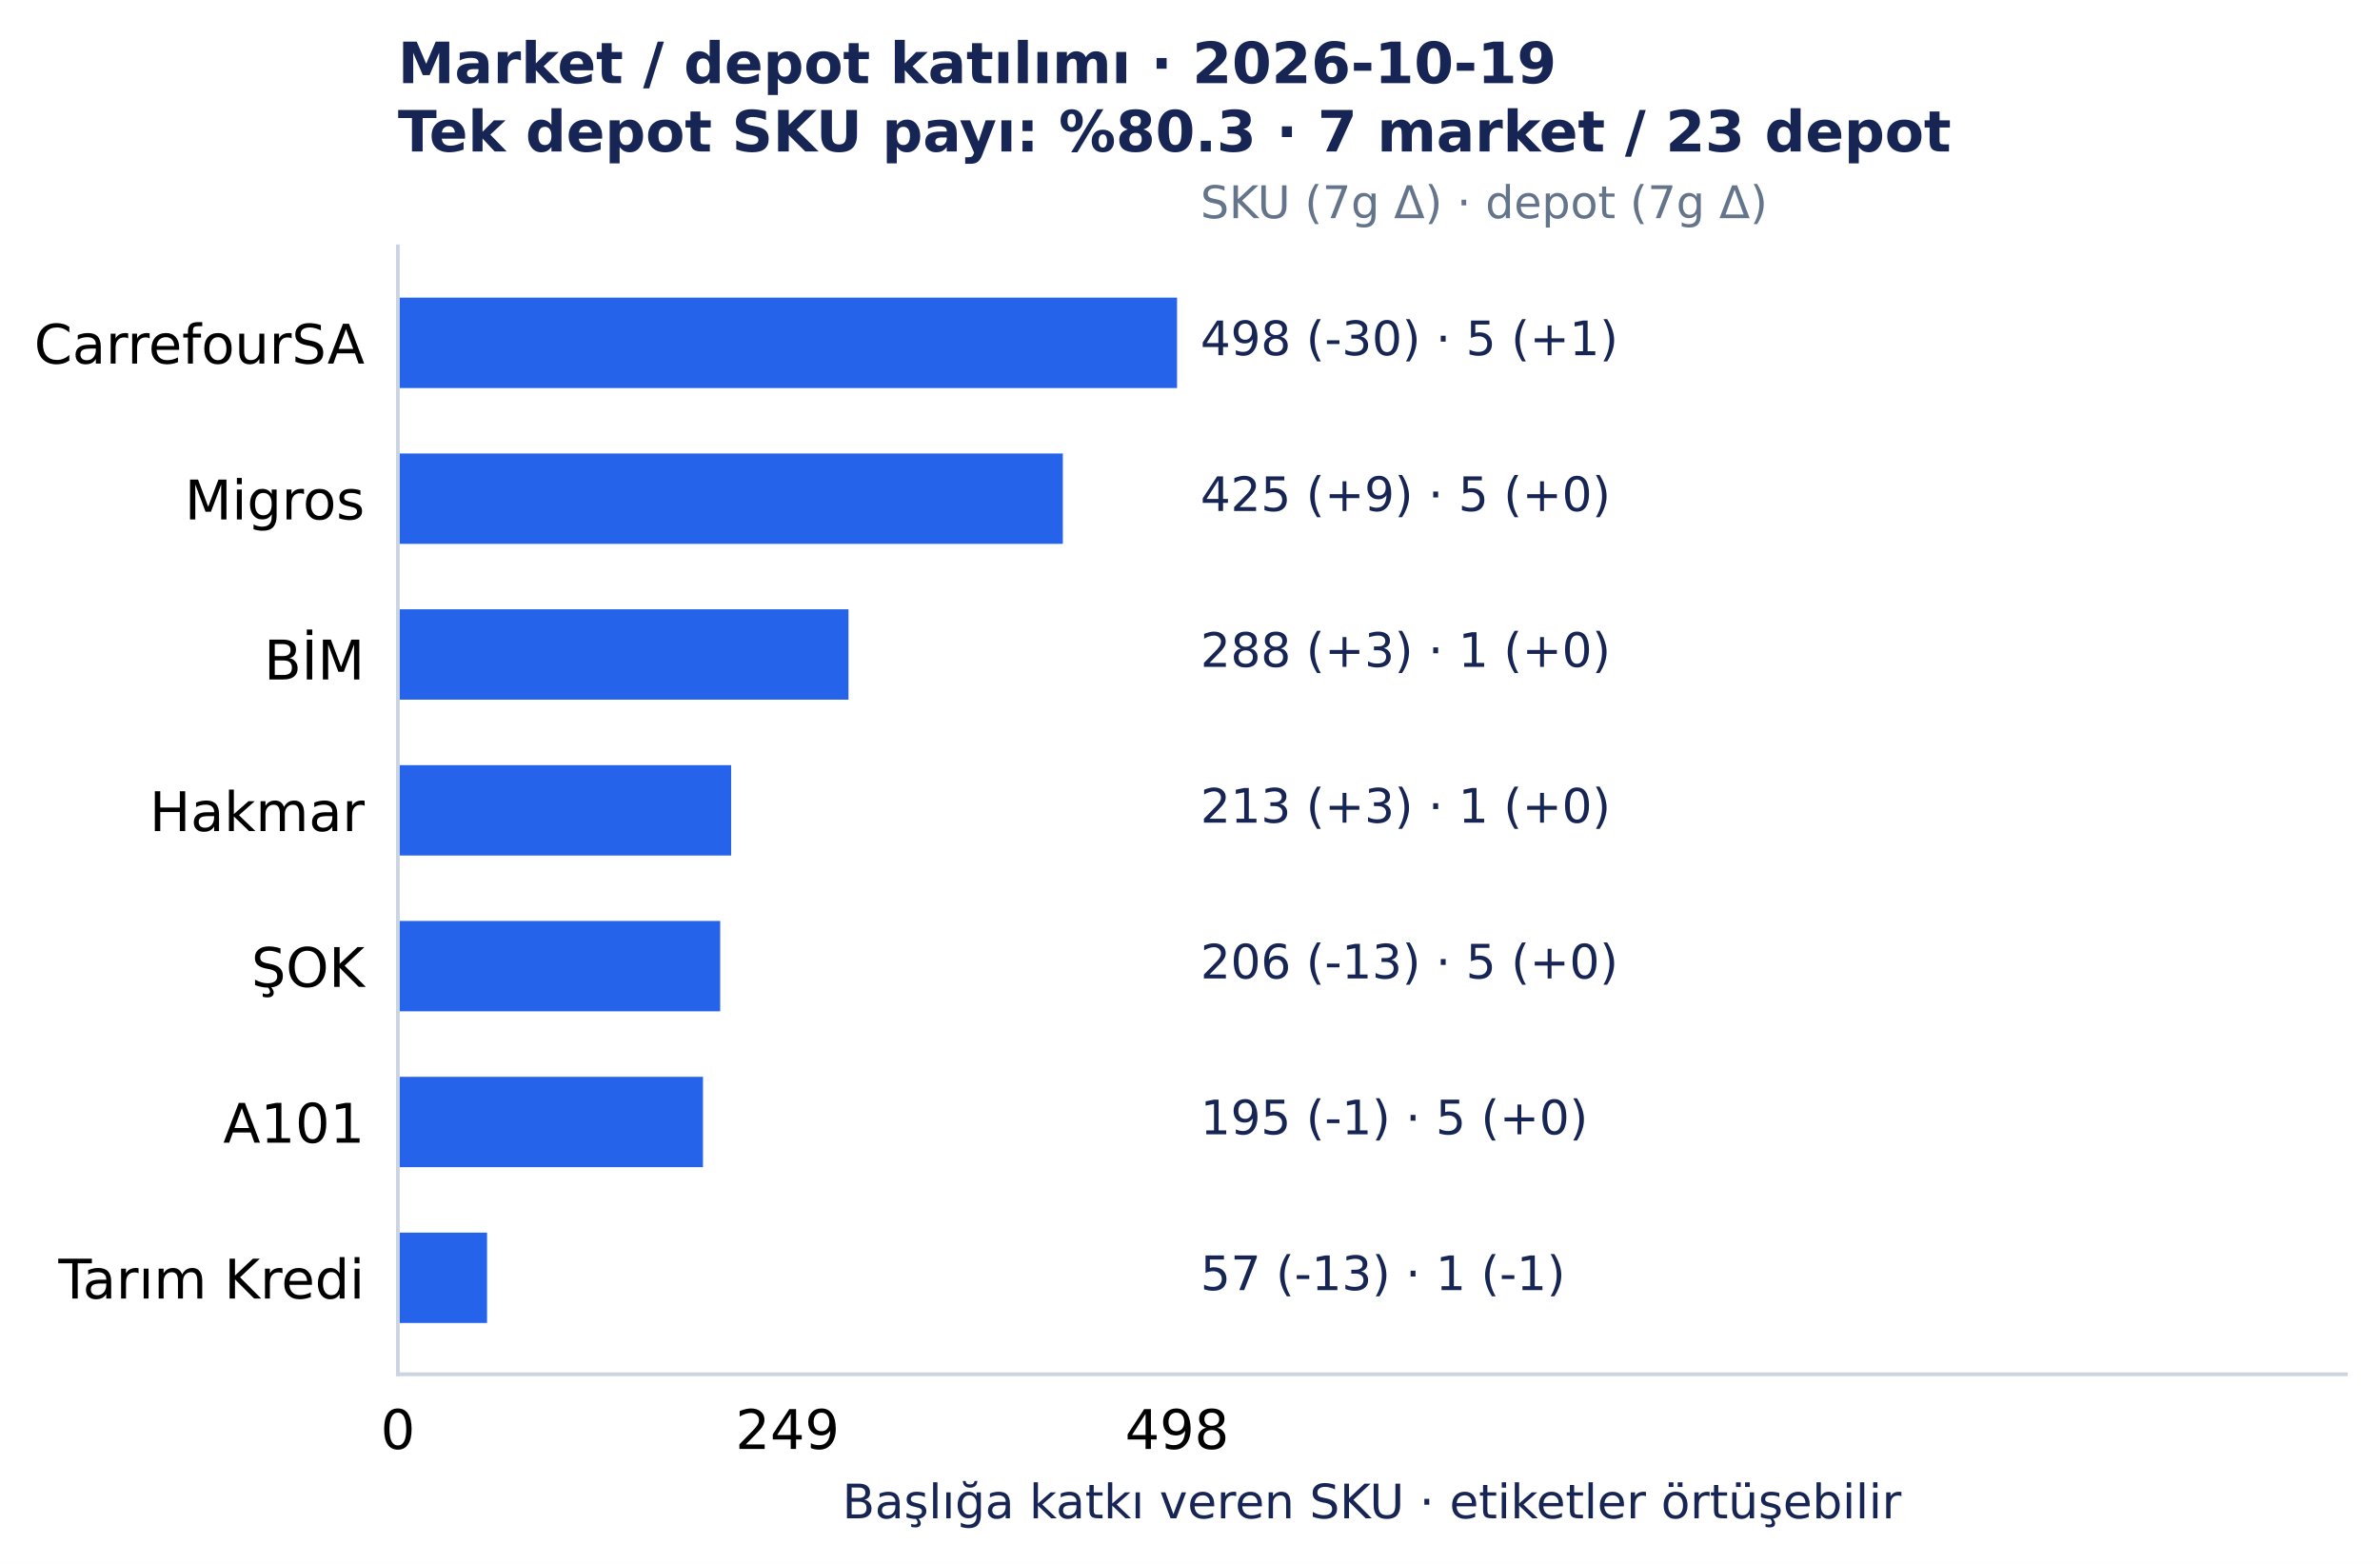
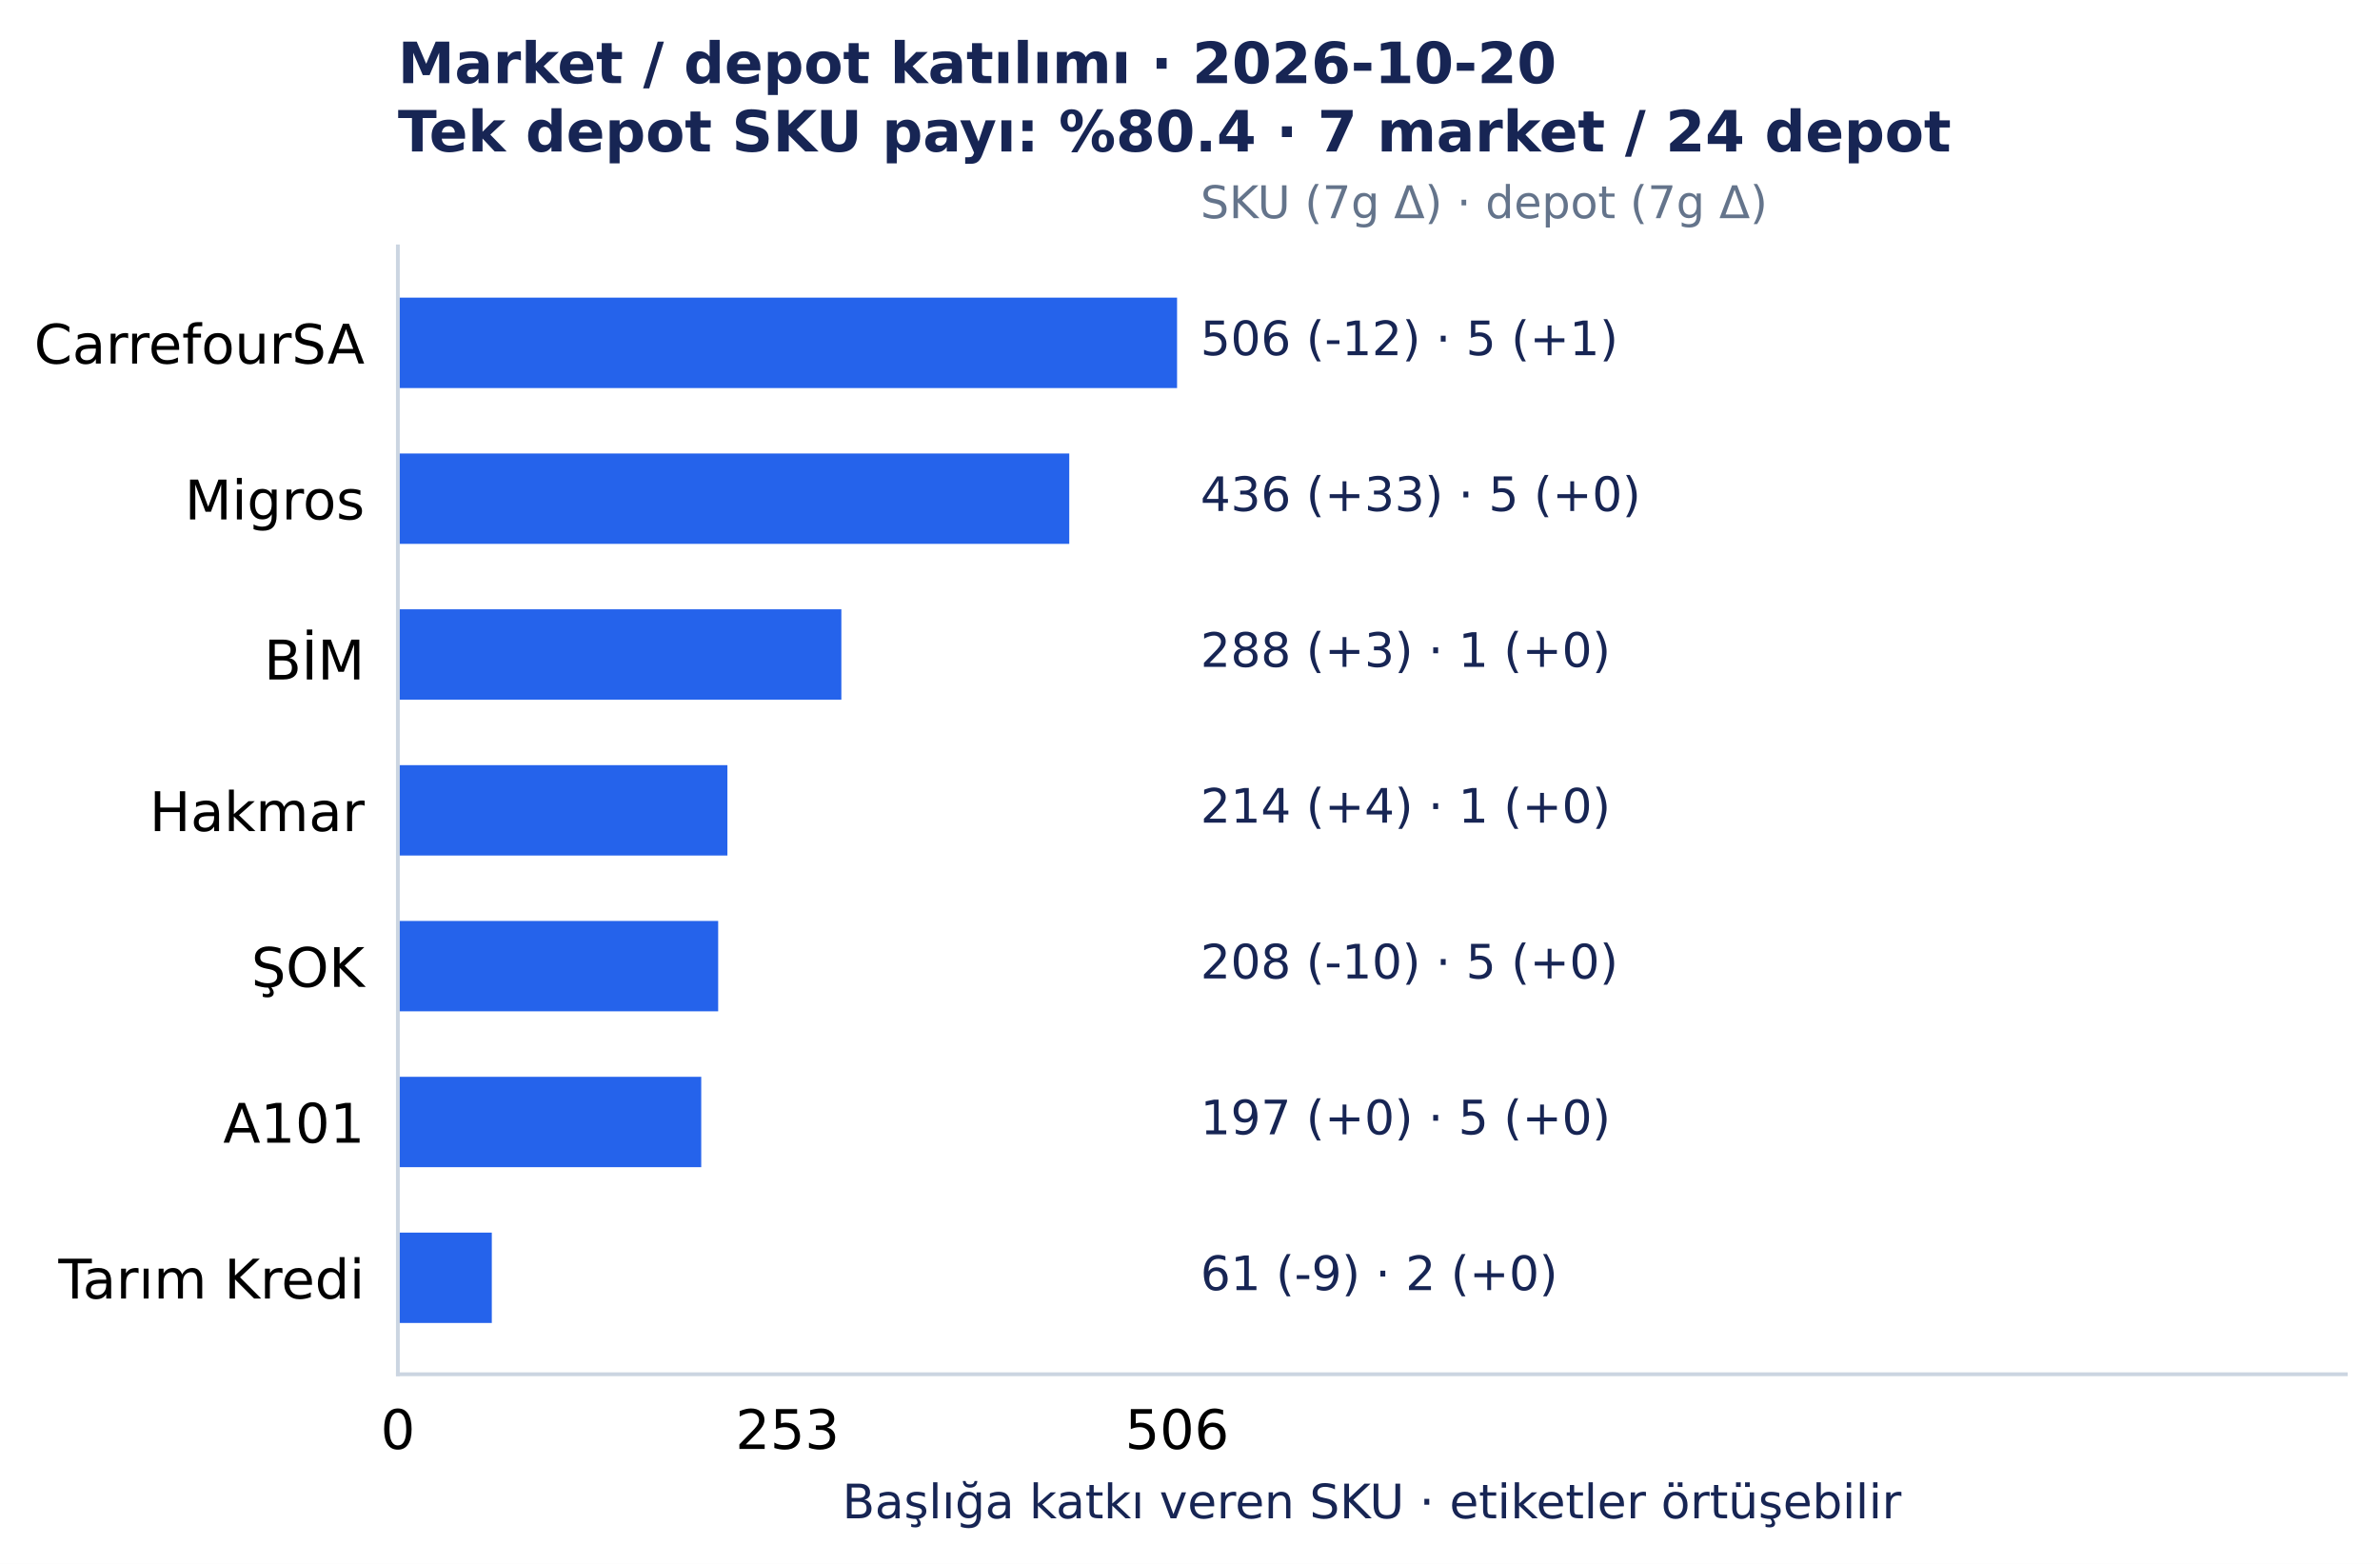
<svg xmlns="http://www.w3.org/2000/svg" width="501.492pt" height="329.548pt" viewBox="0 0 501.492 329.548" version="1.1">
  <defs>
    <style type="text/css">*{stroke-linejoin: round; stroke-linecap: butt}</style>
  </defs>
  <g id="figure_1">
    <g id="patch_1">
      <path d="M 0 329.548 L 501.492 329.548 L 501.492 0 L 0 0 z " style="fill: #ffffff" />
    </g>
    <g id="axes_1">
      <g id="patch_2">
        <path d="M 83.836 289.594 L 494.292 289.594 L 494.292 51.923 L 83.836 51.923 z " style="fill: #ffffff" />
      </g>
      <g id="matplotlib.axis_1">
        <g id="xtick_1">
          <g id="line2d_1" />
          <g id="text_1">
            <text style="font-size: 11.5px; font-family: 'DejaVu Sans', 'Bitstream Vera Sans', 'Computer Modern Sans Serif', 'Lucida Grande', 'Verdana', 'Geneva', 'Lucid', 'Arial', 'Helvetica', 'Avant Garde', sans-serif; text-anchor: middle" x="83.836" y="305.331" transform="rotate(-0 83.83609 305.3312)">0</text>
          </g>
        </g>
        <g id="xtick_2">
          <g id="line2d_2" />
          <g id="text_2">
-             <text style="font-size: 11.5px; font-family: 'DejaVu Sans', 'Bitstream Vera Sans', 'Computer Modern Sans Serif', 'Lucida Grande', 'Verdana', 'Geneva', 'Lucid', 'Arial', 'Helvetica', 'Avant Garde', sans-serif; text-anchor: middle" x="165.927" y="305.331" transform="rotate(-0 165.9273 305.3312)">249</text>
+             <text style="font-size: 11.5px; font-family: 'DejaVu Sans', 'Bitstream Vera Sans', 'Computer Modern Sans Serif', 'Lucida Grande', 'Verdana', 'Geneva', 'Lucid', 'Arial', 'Helvetica', 'Avant Garde', sans-serif; text-anchor: middle" x="165.927" y="305.331" transform="rotate(-0 165.9273 305.3312)">253</text>
          </g>
        </g>
        <g id="xtick_3">
          <g id="line2d_3" />
          <g id="text_3">
-             <text style="font-size: 11.5px; font-family: 'DejaVu Sans', 'Bitstream Vera Sans', 'Computer Modern Sans Serif', 'Lucida Grande', 'Verdana', 'Geneva', 'Lucid', 'Arial', 'Helvetica', 'Avant Garde', sans-serif; text-anchor: middle" x="248.019" y="305.331" transform="rotate(-0 248.0186 305.3312)">498</text>
+             <text style="font-size: 11.5px; font-family: 'DejaVu Sans', 'Bitstream Vera Sans', 'Computer Modern Sans Serif', 'Lucida Grande', 'Verdana', 'Geneva', 'Lucid', 'Arial', 'Helvetica', 'Avant Garde', sans-serif; text-anchor: middle" x="248.019" y="305.331" transform="rotate(-0 248.0186 305.3312)">506</text>
          </g>
        </g>
        <g id="text_4">
          <text style="font-size: 10px; font-family: 'DejaVu Sans', 'Bitstream Vera Sans', 'Computer Modern Sans Serif', 'Lucida Grande', 'Verdana', 'Geneva', 'Lucid', 'Arial', 'Helvetica', 'Avant Garde', sans-serif; text-anchor: middle; fill: #172554" x="289.064" y="319.945" transform="rotate(-0 289.0642 319.9455)">Başlığa katkı veren SKU · etiketler örtüşebilir</text>
        </g>
      </g>
      <g id="matplotlib.axis_2">
        <g id="ytick_1">
          <g id="line2d_4" />
          <g id="text_5">
            <text style="font-size: 11.5px; font-family: 'DejaVu Sans', 'Bitstream Vera Sans', 'Computer Modern Sans Serif', 'Lucida Grande', 'Verdana', 'Geneva', 'Lucid', 'Arial', 'Helvetica', 'Avant Garde', sans-serif; text-anchor: end" x="76.836" y="76.618" transform="rotate(-0 76.83609 76.61754)">CarrefourSA</text>
          </g>
        </g>
        <g id="ytick_2">
          <g id="line2d_5" />
          <g id="text_6">
            <text style="font-size: 11.5px; font-family: 'DejaVu Sans', 'Bitstream Vera Sans', 'Computer Modern Sans Serif', 'Lucida Grande', 'Verdana', 'Geneva', 'Lucid', 'Arial', 'Helvetica', 'Avant Garde', sans-serif; text-anchor: end" x="76.836" y="109.454" transform="rotate(-0 76.83609 109.4541)">Migros</text>
          </g>
        </g>
        <g id="ytick_3">
          <g id="line2d_6" />
          <g id="text_7">
            <text style="font-size: 11.5px; font-family: 'DejaVu Sans', 'Bitstream Vera Sans', 'Computer Modern Sans Serif', 'Lucida Grande', 'Verdana', 'Geneva', 'Lucid', 'Arial', 'Helvetica', 'Avant Garde', sans-serif; text-anchor: end" x="76.836" y="143.177" transform="rotate(-0 76.83609 143.1775)">BİM</text>
          </g>
        </g>
        <g id="ytick_4">
          <g id="line2d_7" />
          <g id="text_8">
            <text style="font-size: 11.5px; font-family: 'DejaVu Sans', 'Bitstream Vera Sans', 'Computer Modern Sans Serif', 'Lucida Grande', 'Verdana', 'Geneva', 'Lucid', 'Arial', 'Helvetica', 'Avant Garde', sans-serif; text-anchor: end" x="76.836" y="175.127" transform="rotate(-0 76.83609 175.1273)">Hakmar</text>
          </g>
        </g>
        <g id="ytick_5">
          <g id="line2d_8" />
          <g id="text_9">
            <text style="font-size: 11.5px; font-family: 'DejaVu Sans', 'Bitstream Vera Sans', 'Computer Modern Sans Serif', 'Lucida Grande', 'Verdana', 'Geneva', 'Lucid', 'Arial', 'Helvetica', 'Avant Garde', sans-serif; text-anchor: end" x="76.836" y="207.963" transform="rotate(-0 76.83609 207.9635)">ŞOK</text>
          </g>
        </g>
        <g id="ytick_6">
          <g id="line2d_9" />
          <g id="text_10">
            <text style="font-size: 11.5px; font-family: 'DejaVu Sans', 'Bitstream Vera Sans', 'Computer Modern Sans Serif', 'Lucida Grande', 'Verdana', 'Geneva', 'Lucid', 'Arial', 'Helvetica', 'Avant Garde', sans-serif; text-anchor: end" x="76.836" y="240.8" transform="rotate(-0 76.83609 240.8001)">A101</text>
          </g>
        </g>
        <g id="ytick_7">
          <g id="line2d_10" />
          <g id="text_11">
            <text style="font-size: 11.5px; font-family: 'DejaVu Sans', 'Bitstream Vera Sans', 'Computer Modern Sans Serif', 'Lucida Grande', 'Verdana', 'Geneva', 'Lucid', 'Arial', 'Helvetica', 'Avant Garde', sans-serif; text-anchor: end" x="76.836" y="273.637" transform="rotate(-0 76.83609 273.6372)">Tarım Kredi</text>
          </g>
        </g>
      </g>
      <g id="patch_3">
        <path d="M 83.836 62.726 L 248.019 62.726 L 248.019 81.771 L 83.836 81.771 z " clip-path="url(#p7150c4acc0)" style="fill: #2563eb" />
      </g>
      <g id="patch_4">
-         <path d="M 83.836 95.562 L 223.952 95.562 L 223.952 114.608 L 83.836 114.608 z " clip-path="url(#p7150c4acc0)" style="fill: #2563eb" />
+         <path d="M 83.836 95.562 L 225.306 95.562 L 225.306 114.608 L 83.836 114.608 z " clip-path="url(#p7150c4acc0)" style="fill: #2563eb" />
      </g>
      <g id="patch_5">
-         <path d="M 83.836 128.399 L 178.785 128.399 L 178.785 147.444 L 83.836 147.444 z " clip-path="url(#p7150c4acc0)" style="fill: #2563eb" />
+         <path d="M 83.836 128.399 L 177.284 128.399 L 177.284 147.444 L 83.836 147.444 z " clip-path="url(#p7150c4acc0)" style="fill: #2563eb" />
      </g>
      <g id="patch_6">
-         <path d="M 83.836 161.236 L 154.059 161.236 L 154.059 180.281 L 83.836 180.281 z " clip-path="url(#p7150c4acc0)" style="fill: #2563eb" />
+         <path d="M 83.836 161.236 L 153.273 161.236 L 153.273 180.281 L 83.836 180.281 z " clip-path="url(#p7150c4acc0)" style="fill: #2563eb" />
      </g>
      <g id="patch_7">
-         <path d="M 83.836 194.072 L 151.751 194.072 L 151.751 213.117 L 83.836 213.117 z " clip-path="url(#p7150c4acc0)" style="fill: #2563eb" />
+         <path d="M 83.836 194.072 L 151.326 194.072 L 151.326 213.117 L 83.836 213.117 z " clip-path="url(#p7150c4acc0)" style="fill: #2563eb" />
      </g>
      <g id="patch_8">
-         <path d="M 83.836 226.909 L 148.124 226.909 L 148.124 245.954 L 83.836 245.954 z " clip-path="url(#p7150c4acc0)" style="fill: #2563eb" />
+         <path d="M 83.836 226.909 L 147.757 226.909 L 147.757 245.954 L 83.836 245.954 z " clip-path="url(#p7150c4acc0)" style="fill: #2563eb" />
      </g>
      <g id="patch_9">
-         <path d="M 83.836 259.745 L 102.628 259.745 L 102.628 278.791 L 83.836 278.791 z " clip-path="url(#p7150c4acc0)" style="fill: #2563eb" />
+         <path d="M 83.836 259.745 L 103.629 259.745 L 103.629 278.791 L 83.836 278.791 z " clip-path="url(#p7150c4acc0)" style="fill: #2563eb" />
      </g>
      <g id="patch_10">
        <path d="M 83.836 289.594 L 83.836 51.923 " style="fill: none; stroke: #cbd5e1; stroke-width: 0.8; stroke-linejoin: miter; stroke-linecap: square" />
      </g>
      <g id="patch_11">
        <path d="M 83.836 289.594 L 494.292 289.594 " style="fill: none; stroke: #cbd5e1; stroke-width: 0.8; stroke-linejoin: miter; stroke-linecap: square" />
      </g>
      <g id="text_12">
-         <text style="font-size: 10px; font-family: 'DejaVu Sans', 'Bitstream Vera Sans', 'Computer Modern Sans Serif', 'Lucida Grande', 'Verdana', 'Geneva', 'Lucid', 'Arial', 'Helvetica', 'Avant Garde', sans-serif; text-anchor: start; fill: #172554" x="252.944" y="74.846" transform="rotate(-0 252.9441 74.84609)">498 (-30)  ·  5 (+1)</text>
+         <text style="font-size: 10px; font-family: 'DejaVu Sans', 'Bitstream Vera Sans', 'Computer Modern Sans Serif', 'Lucida Grande', 'Verdana', 'Geneva', 'Lucid', 'Arial', 'Helvetica', 'Avant Garde', sans-serif; text-anchor: start; fill: #172554" x="252.944" y="74.846" transform="rotate(-0 252.9441 74.84609)">506 (-12)  ·  5 (+1)</text>
      </g>
      <g id="text_13">
-         <text style="font-size: 10px; font-family: 'DejaVu Sans', 'Bitstream Vera Sans', 'Computer Modern Sans Serif', 'Lucida Grande', 'Verdana', 'Geneva', 'Lucid', 'Arial', 'Helvetica', 'Avant Garde', sans-serif; text-anchor: start; fill: #172554" x="252.944" y="107.683" transform="rotate(-0 252.9441 107.6827)">425 (+9)  ·  5 (+0)</text>
+         <text style="font-size: 10px; font-family: 'DejaVu Sans', 'Bitstream Vera Sans', 'Computer Modern Sans Serif', 'Lucida Grande', 'Verdana', 'Geneva', 'Lucid', 'Arial', 'Helvetica', 'Avant Garde', sans-serif; text-anchor: start; fill: #172554" x="252.944" y="107.683" transform="rotate(-0 252.9441 107.6827)">436 (+33)  ·  5 (+0)</text>
      </g>
      <g id="text_14">
        <text style="font-size: 10px; font-family: 'DejaVu Sans', 'Bitstream Vera Sans', 'Computer Modern Sans Serif', 'Lucida Grande', 'Verdana', 'Geneva', 'Lucid', 'Arial', 'Helvetica', 'Avant Garde', sans-serif; text-anchor: start; fill: #172554" x="252.944" y="140.519" transform="rotate(-0 252.9441 140.5193)">288 (+3)  ·  1 (+0)</text>
      </g>
      <g id="text_15">
-         <text style="font-size: 10px; font-family: 'DejaVu Sans', 'Bitstream Vera Sans', 'Computer Modern Sans Serif', 'Lucida Grande', 'Verdana', 'Geneva', 'Lucid', 'Arial', 'Helvetica', 'Avant Garde', sans-serif; text-anchor: start; fill: #172554" x="252.944" y="173.356" transform="rotate(-0 252.9441 173.3559)">213 (+3)  ·  1 (+0)</text>
+         <text style="font-size: 10px; font-family: 'DejaVu Sans', 'Bitstream Vera Sans', 'Computer Modern Sans Serif', 'Lucida Grande', 'Verdana', 'Geneva', 'Lucid', 'Arial', 'Helvetica', 'Avant Garde', sans-serif; text-anchor: start; fill: #172554" x="252.944" y="173.356" transform="rotate(-0 252.9441 173.3559)">214 (+4)  ·  1 (+0)</text>
      </g>
      <g id="text_16">
-         <text style="font-size: 10px; font-family: 'DejaVu Sans', 'Bitstream Vera Sans', 'Computer Modern Sans Serif', 'Lucida Grande', 'Verdana', 'Geneva', 'Lucid', 'Arial', 'Helvetica', 'Avant Garde', sans-serif; text-anchor: start; fill: #172554" x="252.944" y="206.193" transform="rotate(-0 252.9441 206.1925)">206 (-13)  ·  5 (+0)</text>
+         <text style="font-size: 10px; font-family: 'DejaVu Sans', 'Bitstream Vera Sans', 'Computer Modern Sans Serif', 'Lucida Grande', 'Verdana', 'Geneva', 'Lucid', 'Arial', 'Helvetica', 'Avant Garde', sans-serif; text-anchor: start; fill: #172554" x="252.944" y="206.193" transform="rotate(-0 252.9441 206.1925)">208 (-10)  ·  5 (+0)</text>
      </g>
      <g id="text_17">
-         <text style="font-size: 10px; font-family: 'DejaVu Sans', 'Bitstream Vera Sans', 'Computer Modern Sans Serif', 'Lucida Grande', 'Verdana', 'Geneva', 'Lucid', 'Arial', 'Helvetica', 'Avant Garde', sans-serif; text-anchor: start; fill: #172554" x="252.944" y="239.029" transform="rotate(-0 252.9441 239.0291)">195 (-1)  ·  5 (+0)</text>
+         <text style="font-size: 10px; font-family: 'DejaVu Sans', 'Bitstream Vera Sans', 'Computer Modern Sans Serif', 'Lucida Grande', 'Verdana', 'Geneva', 'Lucid', 'Arial', 'Helvetica', 'Avant Garde', sans-serif; text-anchor: start; fill: #172554" x="252.944" y="239.029" transform="rotate(-0 252.9441 239.0291)">197 (+0)  ·  5 (+0)</text>
      </g>
      <g id="text_18">
-         <text style="font-size: 10px; font-family: 'DejaVu Sans', 'Bitstream Vera Sans', 'Computer Modern Sans Serif', 'Lucida Grande', 'Verdana', 'Geneva', 'Lucid', 'Arial', 'Helvetica', 'Avant Garde', sans-serif; text-anchor: start; fill: #172554" x="252.944" y="271.866" transform="rotate(-0 252.9441 271.8657)">57 (-13)  ·  1 (-1)</text>
+         <text style="font-size: 10px; font-family: 'DejaVu Sans', 'Bitstream Vera Sans', 'Computer Modern Sans Serif', 'Lucida Grande', 'Verdana', 'Geneva', 'Lucid', 'Arial', 'Helvetica', 'Avant Garde', sans-serif; text-anchor: start; fill: #172554" x="252.944" y="271.866" transform="rotate(-0 252.9441 271.8657)">61 (-9)  ·  2 (+0)</text>
      </g>
      <g id="text_19">
        <text style="font-size: 9.5px; font-family: 'DejaVu Sans', 'Bitstream Vera Sans', 'Computer Modern Sans Serif', 'Lucida Grande', 'Verdana', 'Geneva', 'Lucid', 'Arial', 'Helvetica', 'Avant Garde', sans-serif; text-anchor: start; fill: #64748b" x="252.944" y="45.979" transform="rotate(-0 252.9441 45.97915)">SKU (7g Δ) · depot (7g Δ)</text>
      </g>
      <g id="text_20">
-         <text style="font-weight: 700; font-size: 12px; font-family: 'DejaVu Sans', 'Bitstream Vera Sans', 'Computer Modern Sans Serif', 'Lucida Grande', 'Verdana', 'Geneva', 'Lucid', 'Arial', 'Helvetica', 'Avant Garde', sans-serif; fill: #172554" transform="translate(83.83609 17.5193)">Market / depot katılımı · 2026-10-19</text>
-         <text style="font-weight: 700; font-size: 12px; font-family: 'DejaVu Sans', 'Bitstream Vera Sans', 'Computer Modern Sans Serif', 'Lucida Grande', 'Verdana', 'Geneva', 'Lucid', 'Arial', 'Helvetica', 'Avant Garde', sans-serif; fill: #172554" transform="translate(83.83609 31.92258)">Tek depot SKU payı: %80.3 · 7 market / 23 depot</text>
+         <text style="font-weight: 700; font-size: 12px; font-family: 'DejaVu Sans', 'Bitstream Vera Sans', 'Computer Modern Sans Serif', 'Lucida Grande', 'Verdana', 'Geneva', 'Lucid', 'Arial', 'Helvetica', 'Avant Garde', sans-serif; fill: #172554" transform="translate(83.83609 17.5193)">Market / depot katılımı · 2026-10-20</text>
+         <text style="font-weight: 700; font-size: 12px; font-family: 'DejaVu Sans', 'Bitstream Vera Sans', 'Computer Modern Sans Serif', 'Lucida Grande', 'Verdana', 'Geneva', 'Lucid', 'Arial', 'Helvetica', 'Avant Garde', sans-serif; fill: #172554" transform="translate(83.83609 31.92258)">Tek depot SKU payı: %80.4 · 7 market / 24 depot</text>
      </g>
    </g>
  </g>
  <defs>
    <clipPath id="p7150c4acc0">
      <rect x="83.836" y="51.923" width="410.456" height="237.671" />
    </clipPath>
  </defs>
</svg>
